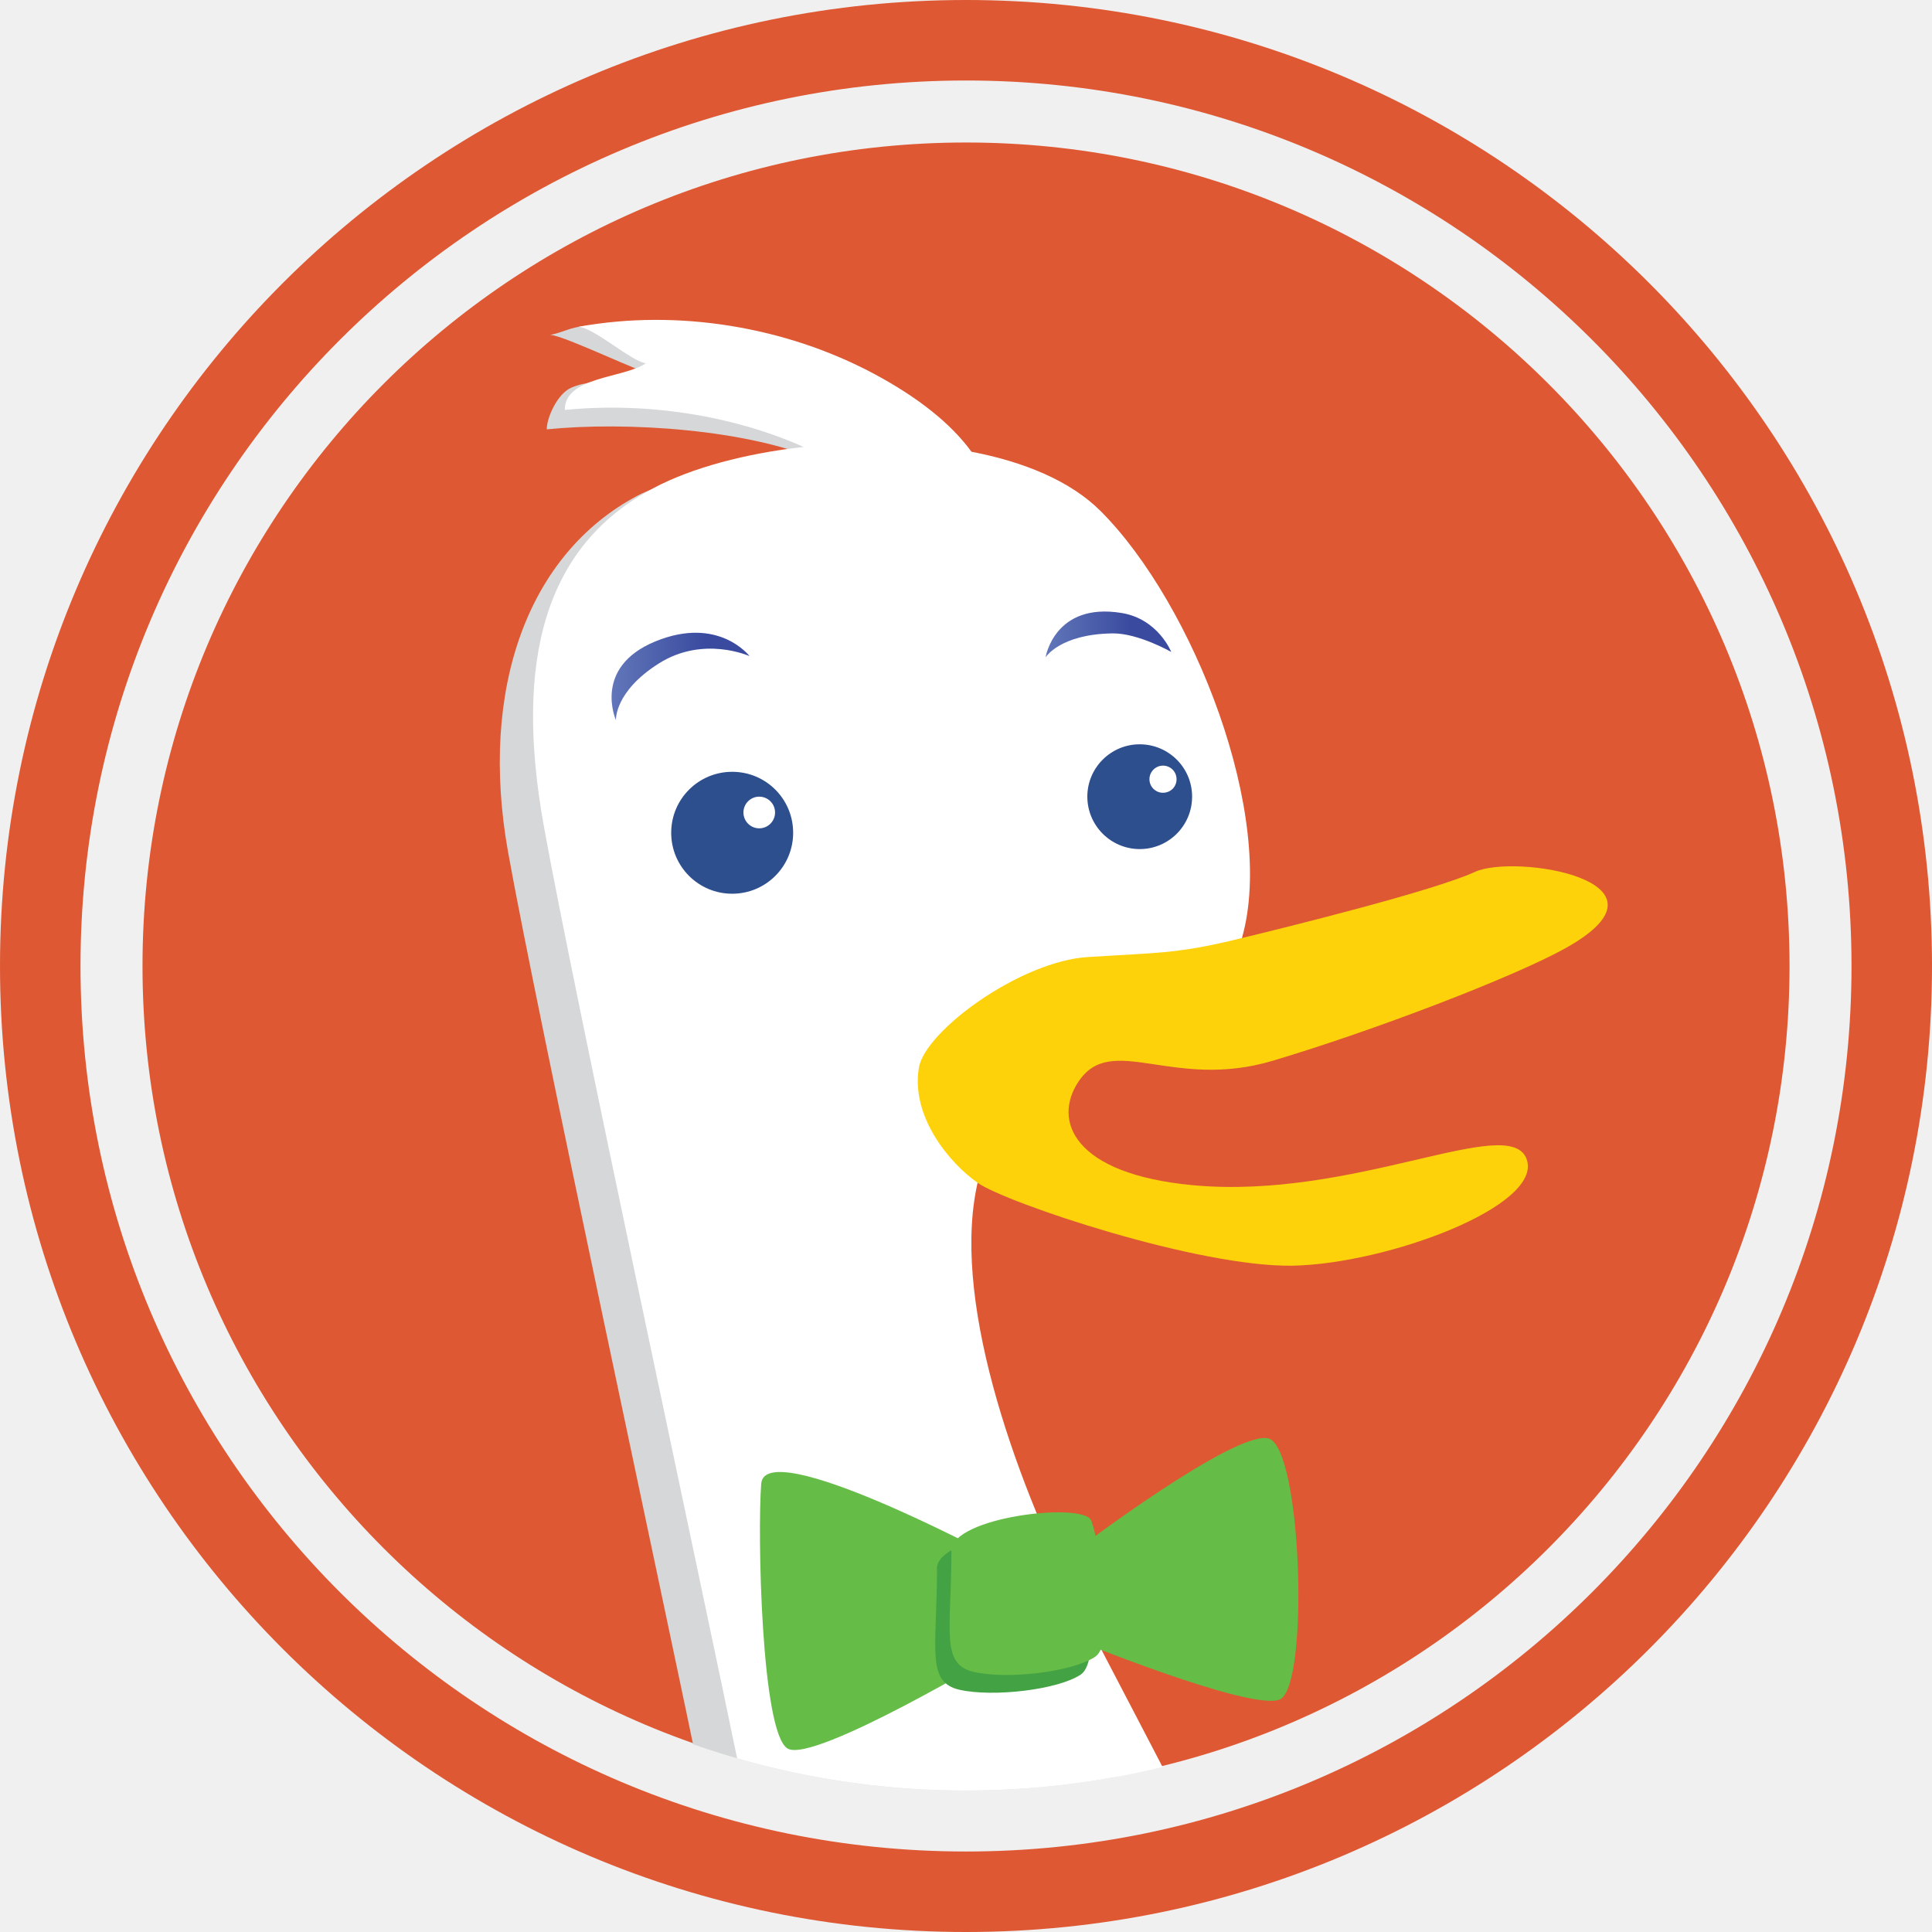
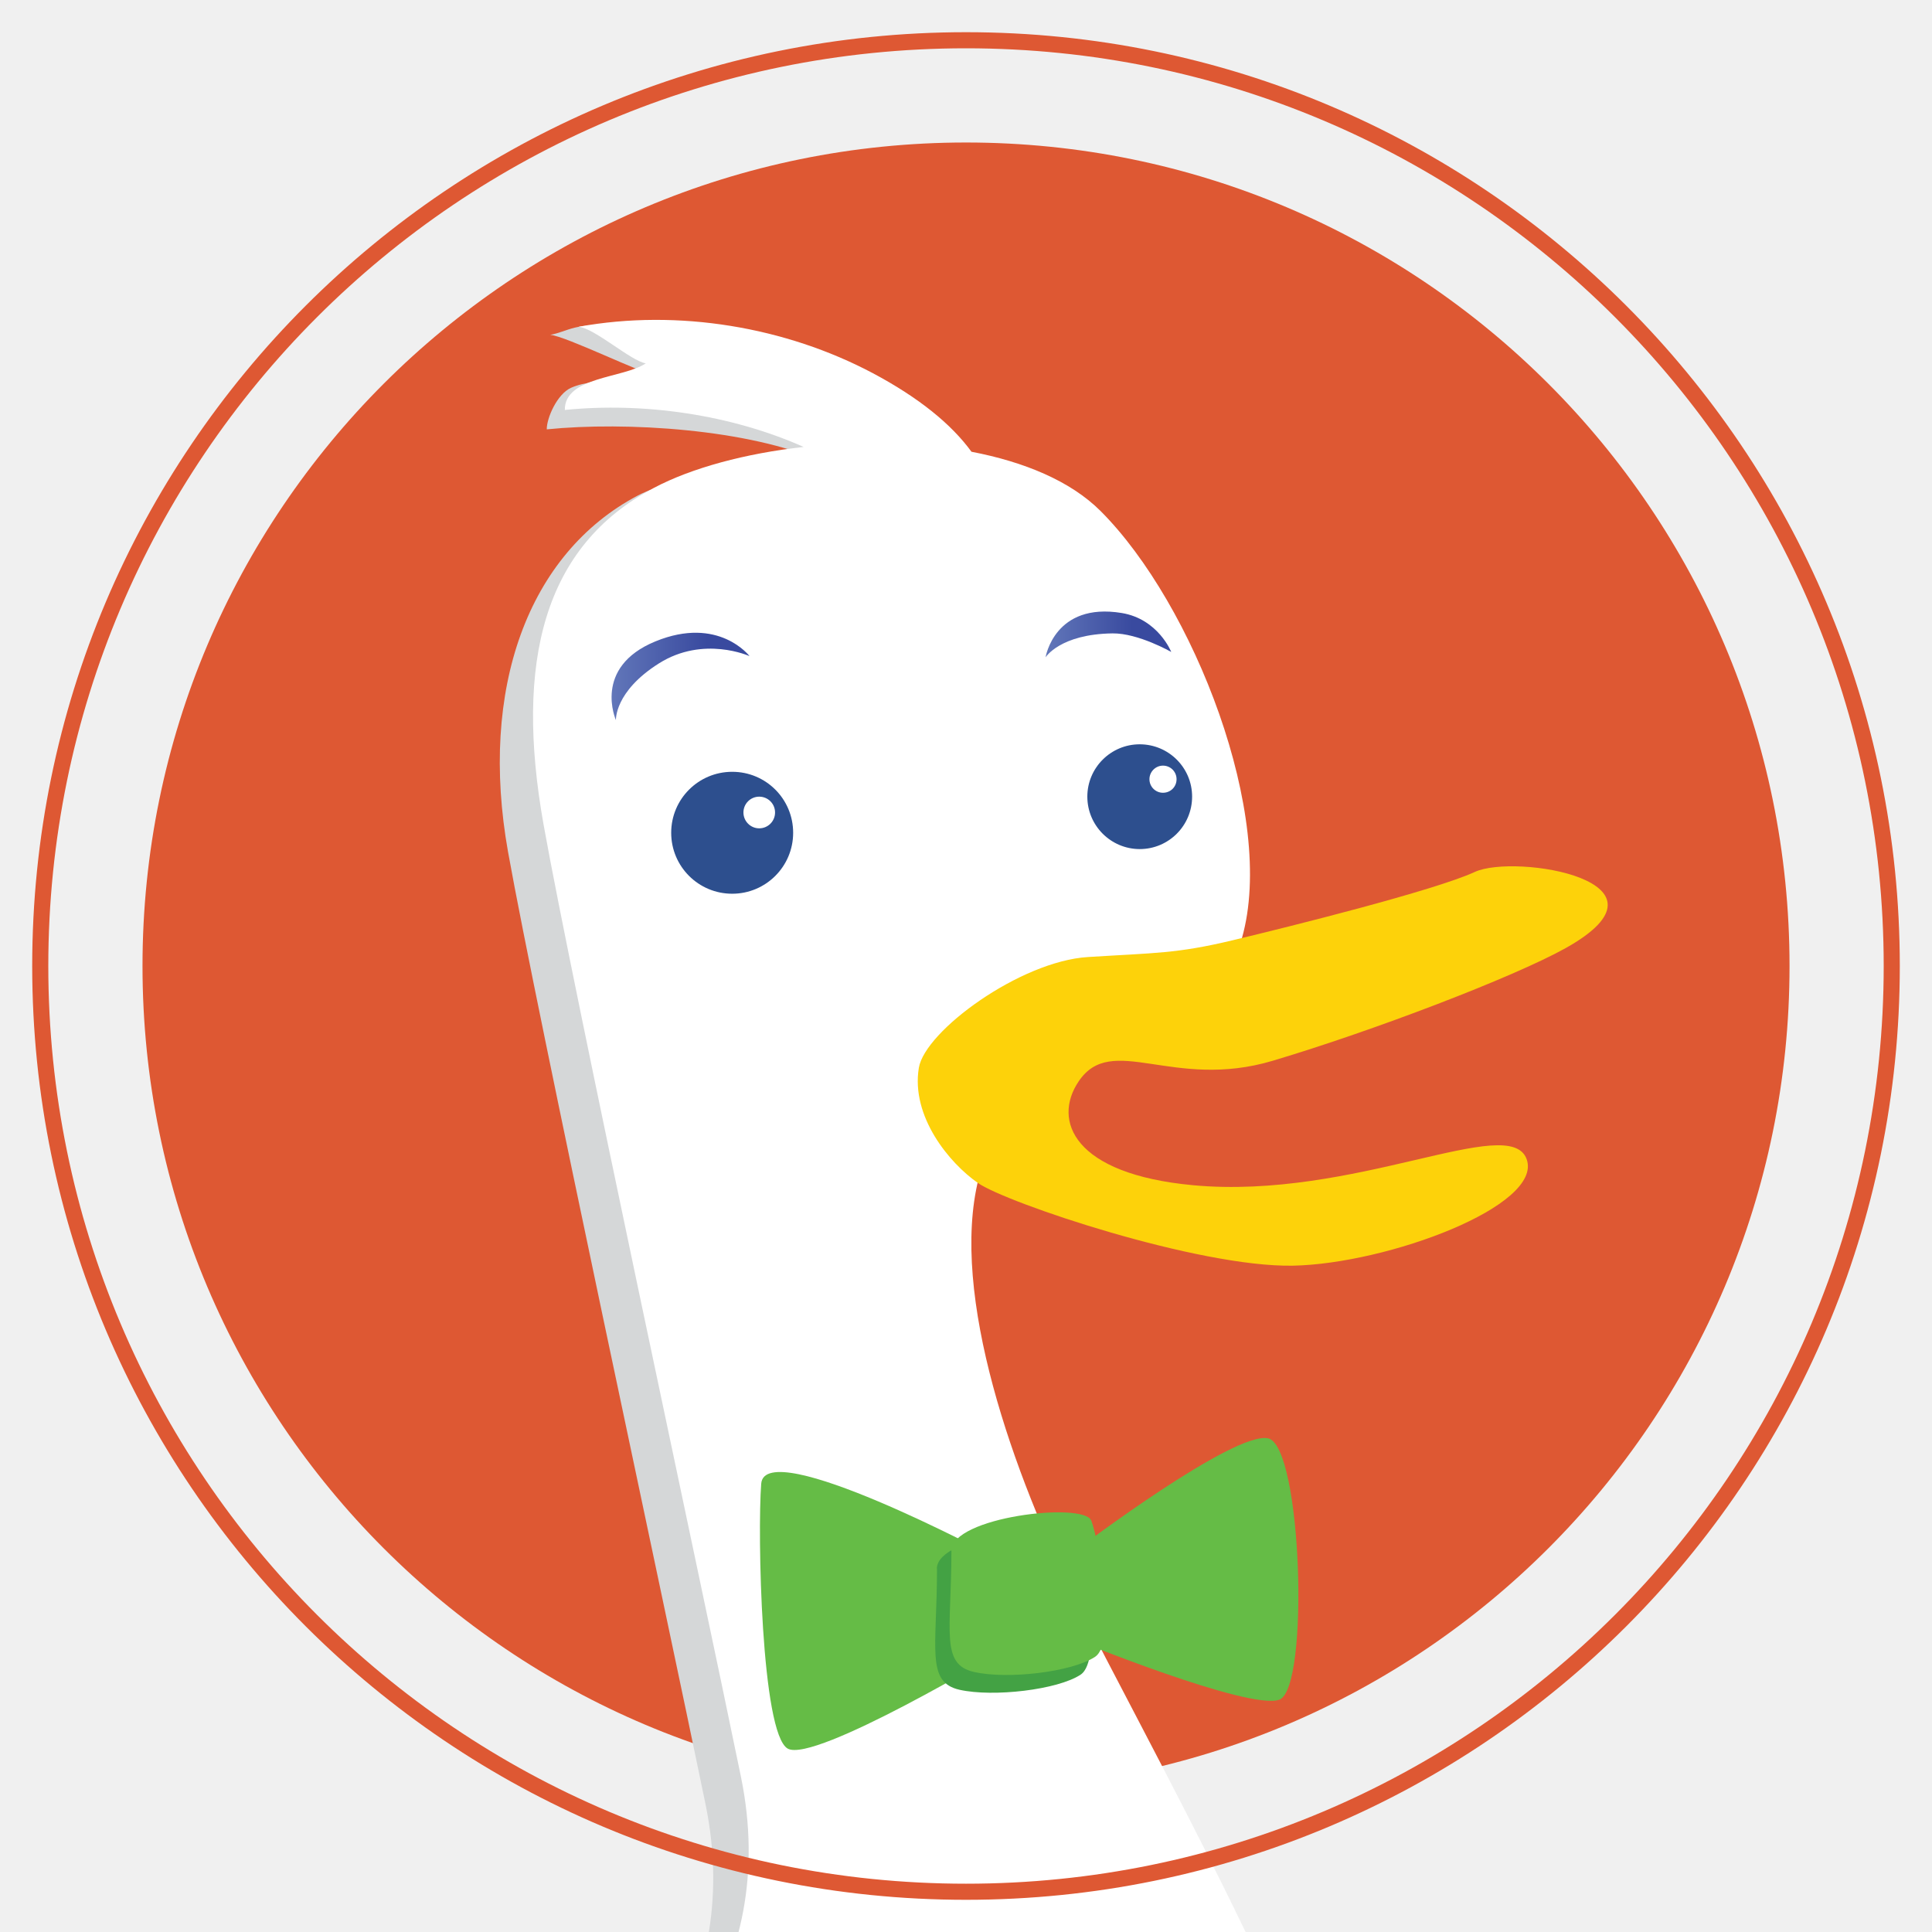
<svg xmlns="http://www.w3.org/2000/svg" xmlns:xlink="http://www.w3.org/1999/xlink" width="64" height="64" viewBox="0 0 32 32">
  <g transform="matrix(.266667 0 0 .266667 -17.95493 -5.057333)">
    <circle cx="127.332" cy="78.966" r="51.15" fill="#de5833" />
    <defs>
      <path id="A" d="M178.684 78.824c0 28.316-23.035 51.354-51.354 51.354-28.313 0-51.348-23.04-51.348-51.354s23.036-51.35 51.348-51.35c28.318 0 51.354 23.036 51.354 51.35z" />
    </defs>
    <clipPath id="B">
      <use xlink:href="#A" />
    </clipPath>
-     <g clip-path="url(#B)">
+     <g clipPath="url(#B)">
      <path d="M148.293 155.158c-1.8-8.285-12.262-27.04-16.23-34.97s-7.938-19.1-6.13-26.322c.328-1.312-3.436-11.308-2.354-12.015 8.416-5.5 10.632.6 14.002-1.862 1.734-1.273 4.1 1.047 4.7-1.06 2.158-7.567-3.006-20.76-8.77-26.526-1.885-1.88-4.77-3.06-8.03-3.687-1.254-1.713-3.275-3.36-6.138-4.88-3.188-1.697-10.12-3.938-13.717-4.535-2.492-.4-3.055.287-4.12.46.992.088 5.7 2.414 6.615 2.55-.916.62-3.607-.028-5.324.742-.865.392-1.512 1.877-1.506 2.58 4.9-.496 12.574-.016 17.1 2-3.602.4-9.08.867-11.436 2.105-6.848 3.608-9.873 12.035-8.07 22.133 1.804 10.075 9.738 46.85 12.262 59.13 2.525 12.264-5.408 20.2-10.455 22.354l5.408.363-1.8 3.967c6.484.72 13.695-1.44 13.695-1.44-1.438 3.965-11.176 5.412-11.176 5.412s4.7 1.438 12.258-1.447l12.263-4.688 3.604 9.373 6.854-6.847 2.885 7.2c.014-.001 5.424-1.808 3.62-10.103z" fill="#d5d7d8" />
      <path d="M150.47 153.477c-1.795-8.3-12.256-27.043-16.228-34.98s-7.935-19.112-6.13-26.32c.335-1.3.34-6.668 1.43-7.38 8.4-5.494 7.812-.184 11.187-2.645 1.74-1.27 3.133-2.806 3.738-4.912 2.164-7.572-3.006-20.76-8.773-26.53-1.88-1.88-4.768-3.062-8.023-3.686-1.252-1.718-3.27-3.36-6.13-4.882-5.4-2.862-12.074-4.006-18.266-2.883 1 .1 3.256 2.138 4.168 2.273-1.38.936-5.053.815-5.03 2.896 4.916-.492 10.303.285 14.834 2.297-3.602.4-6.955 1.3-9.3 2.543-6.854 3.603-8.656 10.812-6.854 20.914 1.807 10.097 9.742 46.873 12.256 59.126 2.527 12.26-5.402 20.188-10.45 22.354l5.408.36-1.8 3.973c6.484.72 13.695-1.44 13.695-1.44-1.438 3.974-11.176 5.406-11.176 5.406s4.686 1.44 12.258-1.445l12.27-4.688 3.604 9.373 6.852-6.85 2.9 7.215c-.016.007 5.388-1.797 3.58-10.088z" fill="#fff" />
      <path d="M109.02 70.69c0-2.093 1.693-3.787 3.79-3.787 2.1 0 3.785 1.694 3.785 3.787s-1.695 3.786-3.785 3.786c-2.096.001-3.79-1.692-3.79-3.786z" fill="#2d4f8e" />
      <path d="M113.507 69.43a.98.98 0 0 1 .98-.983c.543 0 .984.438.984.983s-.44.984-.984.984c-.538.001-.98-.44-.98-.984z" fill="#fff" />
      <path d="M134.867 68.445c0-1.793 1.46-3.25 3.252-3.25 1.8 0 3.256 1.457 3.256 3.25 0 1.8-1.455 3.258-3.256 3.258a3.26 3.26 0 0 1-3.252-3.258z" fill="#2d4f8e" />
      <path d="M138.725 67.363c0-.463.38-.843.838-.843a.84.84 0 0 1 .846.843c0 .47-.367.842-.846.842a.84.84 0 0 1-.838-.842z" fill="#fff" />
      <linearGradient id="C" gradientUnits="userSpaceOnUse" x1="105.318" y1="60.979" x2="113.887" y2="60.979">
        <stop offset=".006" stop-color="#6176b9" />
        <stop offset=".691" stop-color="#394a9f" />
      </linearGradient>
      <path d="M113.886 59.718s-2.854-1.3-5.63.453-2.668 3.523-2.668 3.523-1.473-3.283 2.453-4.892 5.844.916 5.844.916z" fill="url(#C)" />
      <linearGradient id="D" gradientUnits="userSpaceOnUse" x1="132.273" y1="58.371" x2="140.078" y2="58.371">
        <stop offset=".006" stop-color="#6176b9" />
        <stop offset=".691" stop-color="#394a9f" />
      </linearGradient>
      <path d="M140.078 59.458s-2.05-1.172-3.643-1.152c-3.27.043-4.162 1.488-4.162 1.488s.55-3.445 4.732-2.754c2.268.377 3.073 2.418 3.073 2.418z" fill="url(#D)" />
    </g>
    <path d="M124.4 85.295c.38-2.3 6.3-6.625 10.5-6.887 4.2-.265 5.5-.205 9-1.043s12.535-3.088 15.033-4.242c2.504-1.156 13.104.572 5.63 4.738-3.232 1.8-11.943 5.13-18.172 6.987-6.22 1.86-10-1.776-12.06 1.28-1.646 2.432-.334 5.762 7.1 6.453 10.037.93 19.66-4.52 20.72-1.625s-8.625 6.508-14.525 6.623c-5.893.1-17.77-3.896-19.555-5.137s-4.165-4.13-3.67-7.148z" fill="#fdd20a" />
    <path d="M128.943 115.592s-14.102-7.52-14.332-4.47c-.238 3.056 0 15.5 1.643 16.45s13.396-6.108 13.396-6.108zm5.403-.474s9.635-7.285 11.754-6.815c2.1.48 2.582 15.5.7 16.23-1.88.7-12.908-3.813-12.908-3.813z" fill="#65bc46" />
    <path d="M125.53 116.4c0 4.932-.7 7.05 1.4 7.52s6.104 0 7.518-.938.232-7.28-.232-8.465c-.477-1.174-8.696-.232-8.696 1.884z" fill="#43a244" />
    <path d="M126.426 115.292c0 4.933-.707 7.05 1.4 7.52 2.106.48 6.104 0 7.52-.938 1.4-.94.23-7.28-.236-8.466-.473-1.173-8.692-.227-8.692 1.885z" fill="#65bc46" />
-     <circle cx="127.331" cy="78.965" r="57.5" fill="none" stroke="#de5833" stroke-width="5" />
+     <circle cx="127.331" cy="78.965" r="57.5" fill="none" stroke="#de5833" strokeWidth="5" />
  </g>
</svg>
